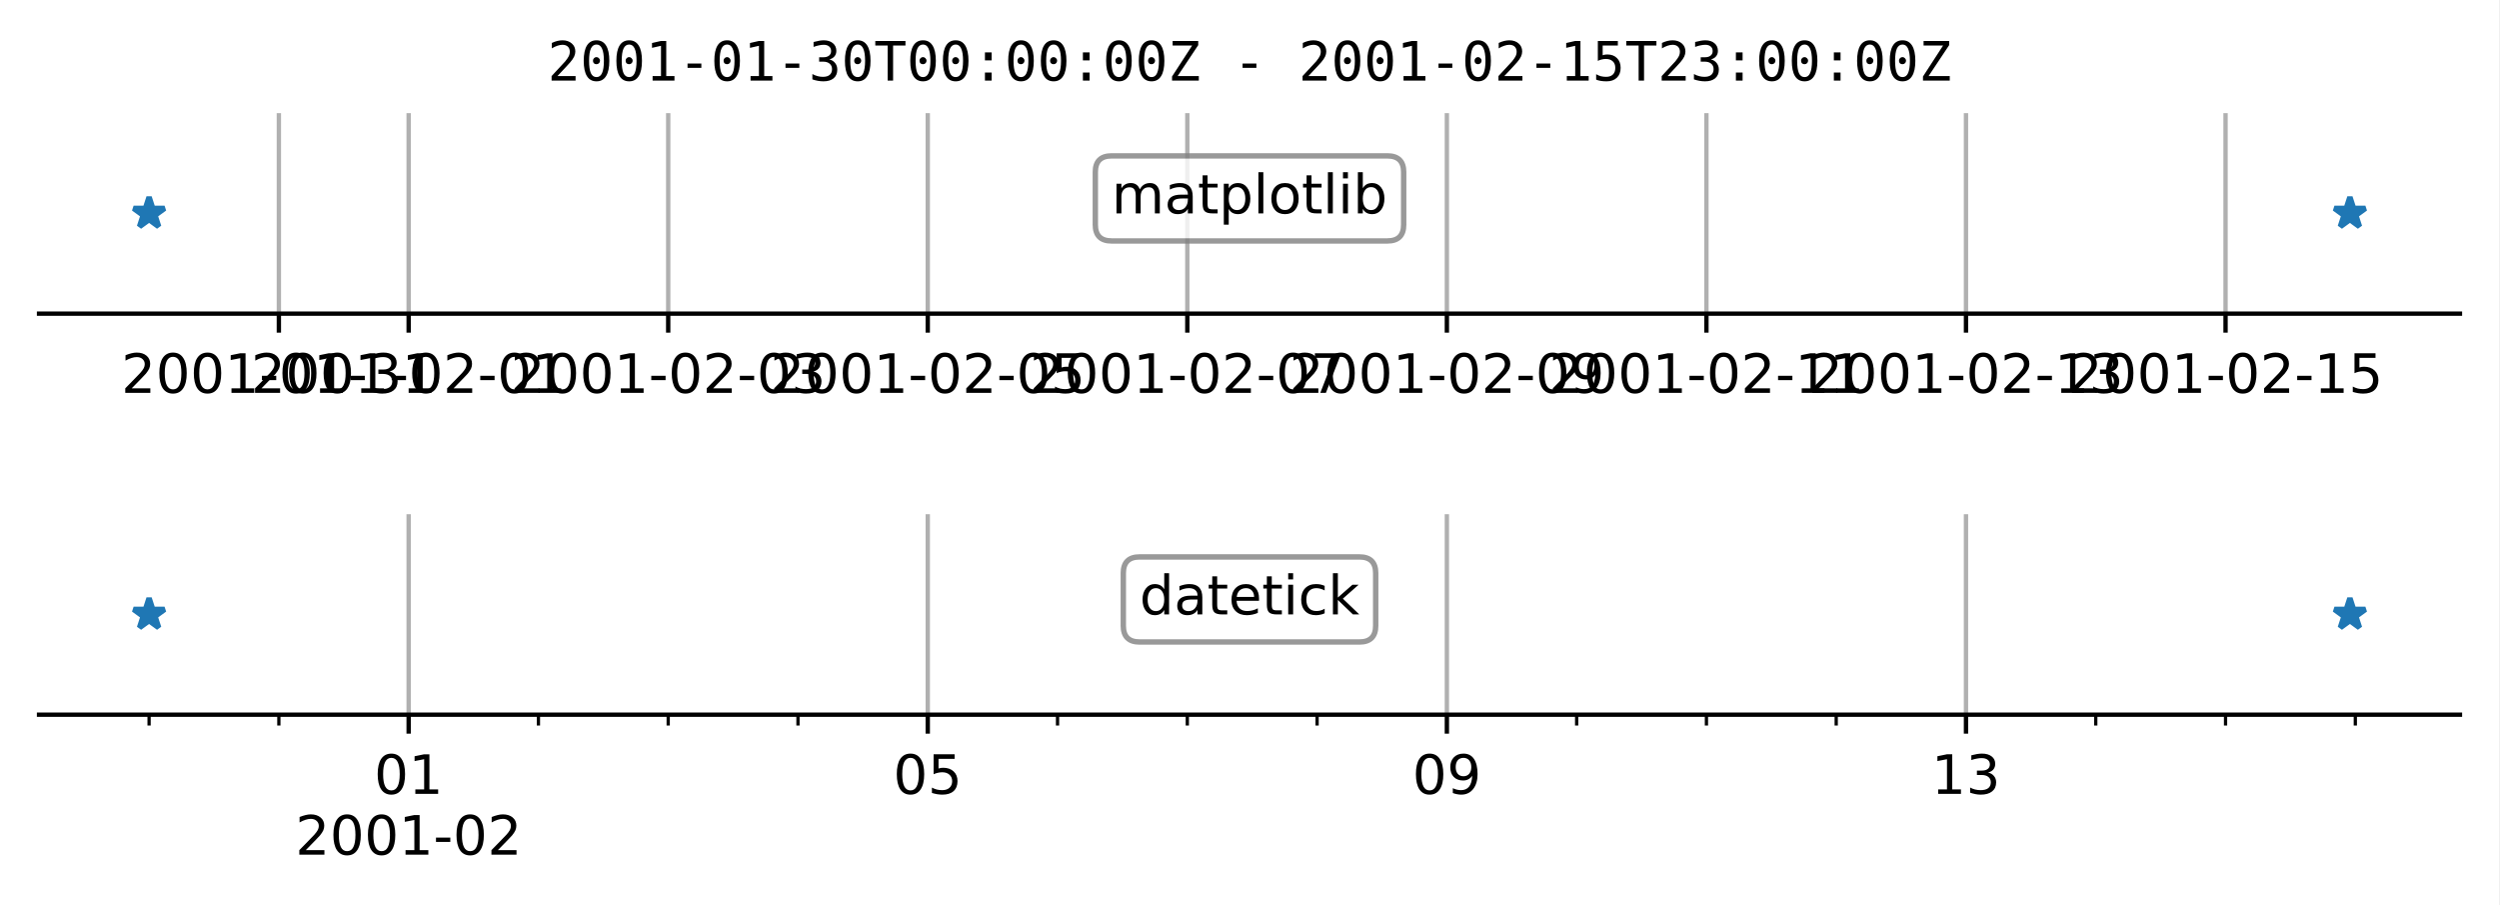
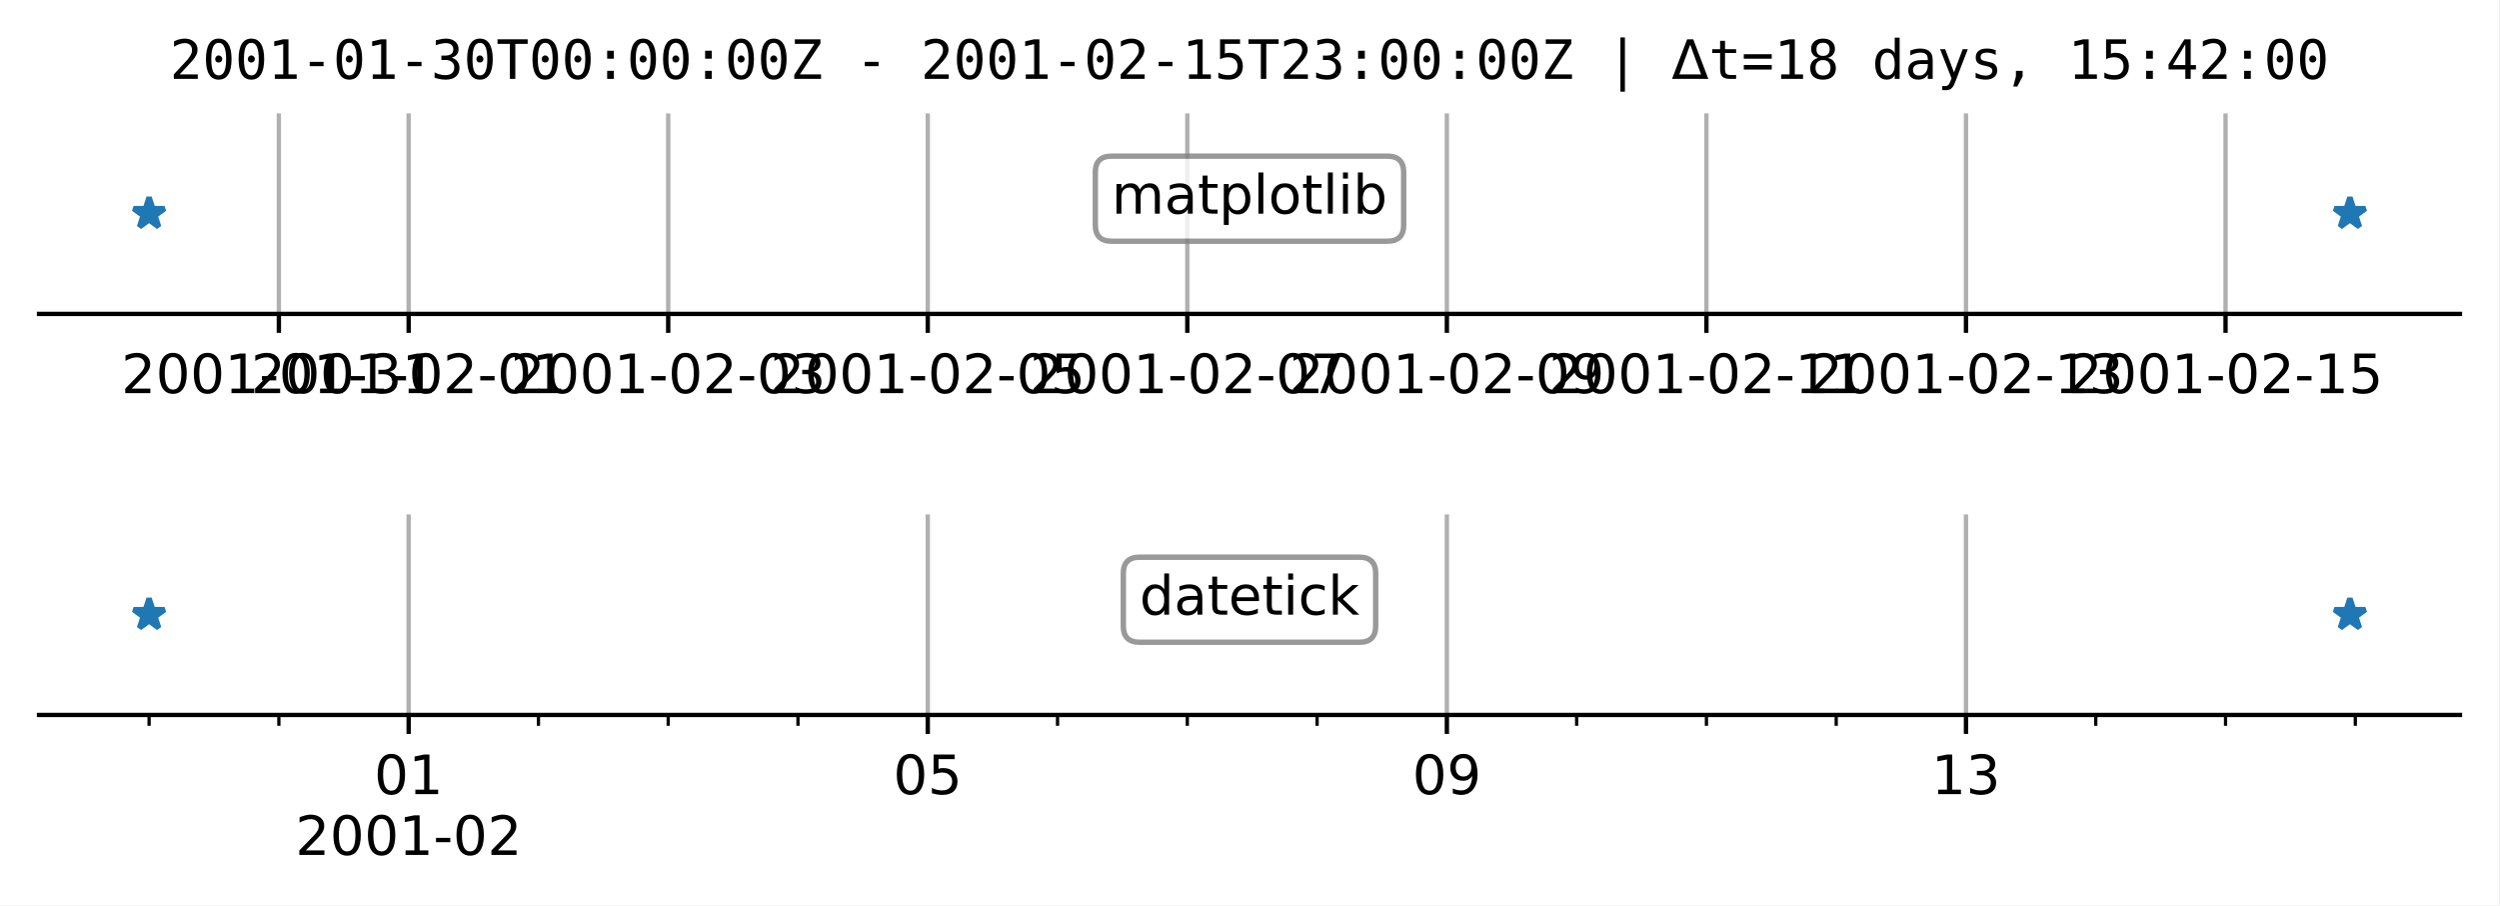
- <svg xmlns="http://www.w3.org/2000/svg" xmlns:xlink="http://www.w3.org/1999/xlink" width="460.8pt" height="166.808pt" viewBox="0 0 460.8 166.808" version="1.1">
+ <svg xmlns="http://www.w3.org/2000/svg" xmlns:xlink="http://www.w3.org/1999/xlink" width="460.8pt" height="166.856pt" viewBox="0 0 460.8 166.856" version="1.1">
  <defs>
    <style type="text/css">*{stroke-linejoin: round; stroke-linecap: butt}</style>
  </defs>
  <g id="figure_1">
    <g id="patch_1">
-       <path d="M 0 166.808  L 460.8 166.808  L 460.8 0  L 0 0  z " style="fill: #ffffff" />
+       <path d="M 0 166.856  L 460.8 166.856  L 460.8 0  L 0 0  z " style="fill: #ffffff" />
    </g>
    <g id="axes_1">
      <g id="patch_2">
-         <path d="M 7.2 57.812  L 453.6 57.812  L 453.6 20.852  L 7.2 20.852  z " style="fill: #ffffff" />
+         <path d="M 7.2 57.86  L 453.6 57.86  L 453.6 20.9  L 7.2 20.9  z " style="fill: #ffffff" />
      </g>
      <g id="matplotlib.axis_1">
        <g id="xtick_1">
          <g id="line2d_1">
-             <path d="M 51.421 57.812  L 51.421 20.852  " clip-path="url(#p3065503255)" style="fill: none; stroke: #b0b0b0; stroke-width: 0.8; stroke-linecap: square" />
+             <path d="M 51.421 57.86  L 51.421 20.9  " clip-path="url(#p421d3fc1c7)" style="fill: none; stroke: #b0b0b0; stroke-width: 0.8; stroke-linecap: square" />
          </g>
          <g id="line2d_2">
            <defs>
-               <path id="m67dd743b28" d="M 0 0  L 0 3.5  " style="stroke: #000000; stroke-width: 0.8" />
+               <path id="m016fdbcc04" d="M 0 0  L 0 3.5  " style="stroke: #000000; stroke-width: 0.8" />
            </defs>
            <g>
-               <use xlink:href="#m67dd743b28" x="51.421" y="57.812" style="stroke: #000000; stroke-width: 0.8" />
+               <use xlink:href="#m016fdbcc04" x="51.421" y="57.86" style="stroke: #000000; stroke-width: 0.8" />
            </g>
          </g>
          <g id="text_1">
-             <text style="font-size: 10px; font-family: 'DejaVu Sans', 'Bitstream Vera Sans', 'Computer Modern Sans Serif', 'Lucida Grande', 'Verdana', 'Geneva', 'Lucid', 'Arial', 'Helvetica', 'Avant Garde', sans-serif; text-anchor: middle" x="51.421" y="72.41" transform="rotate(-0 51.42122 72.41)">2001-01-31</text>
+             <text style="font-size: 10px; font-family: 'DejaVu Sans', 'Bitstream Vera Sans', 'Computer Modern Sans Serif', 'Lucida Grande', 'Verdana', 'Geneva', 'Lucid', 'Arial', 'Helvetica', 'Avant Garde', sans-serif; text-anchor: middle" x="51.421" y="72.458" transform="rotate(-0 51.42122 72.45844)">2001-01-31</text>
          </g>
        </g>
        <g id="xtick_2">
          <g id="line2d_3">
-             <path d="M 75.352 57.812  L 75.352 20.852  " clip-path="url(#p3065503255)" style="fill: none; stroke: #b0b0b0; stroke-width: 0.8; stroke-linecap: square" />
+             <path d="M 75.352 57.86  L 75.352 20.9  " clip-path="url(#p421d3fc1c7)" style="fill: none; stroke: #b0b0b0; stroke-width: 0.8; stroke-linecap: square" />
          </g>
          <g id="line2d_4">
            <g>
-               <use xlink:href="#m67dd743b28" x="75.352" y="57.812" style="stroke: #000000; stroke-width: 0.8" />
+               <use xlink:href="#m016fdbcc04" x="75.352" y="57.86" style="stroke: #000000; stroke-width: 0.8" />
            </g>
          </g>
          <g id="text_2">
-             <text style="font-size: 10px; font-family: 'DejaVu Sans', 'Bitstream Vera Sans', 'Computer Modern Sans Serif', 'Lucida Grande', 'Verdana', 'Geneva', 'Lucid', 'Arial', 'Helvetica', 'Avant Garde', sans-serif; text-anchor: middle" x="75.352" y="72.41" transform="rotate(-0 75.35153 72.41)">2001-02-01</text>
+             <text style="font-size: 10px; font-family: 'DejaVu Sans', 'Bitstream Vera Sans', 'Computer Modern Sans Serif', 'Lucida Grande', 'Verdana', 'Geneva', 'Lucid', 'Arial', 'Helvetica', 'Avant Garde', sans-serif; text-anchor: middle" x="75.352" y="72.458" transform="rotate(-0 75.35153 72.45844)">2001-02-01</text>
          </g>
        </g>
        <g id="xtick_3">
          <g id="line2d_5">
-             <path d="M 123.212 57.812  L 123.212 20.852  " clip-path="url(#p3065503255)" style="fill: none; stroke: #b0b0b0; stroke-width: 0.8; stroke-linecap: square" />
+             <path d="M 123.212 57.86  L 123.212 20.9  " clip-path="url(#p421d3fc1c7)" style="fill: none; stroke: #b0b0b0; stroke-width: 0.8; stroke-linecap: square" />
          </g>
          <g id="line2d_6">
            <g>
-               <use xlink:href="#m67dd743b28" x="123.212" y="57.812" style="stroke: #000000; stroke-width: 0.8" />
+               <use xlink:href="#m016fdbcc04" x="123.212" y="57.86" style="stroke: #000000; stroke-width: 0.8" />
            </g>
          </g>
          <g id="text_3">
-             <text style="font-size: 10px; font-family: 'DejaVu Sans', 'Bitstream Vera Sans', 'Computer Modern Sans Serif', 'Lucida Grande', 'Verdana', 'Geneva', 'Lucid', 'Arial', 'Helvetica', 'Avant Garde', sans-serif; text-anchor: middle" x="123.212" y="72.41" transform="rotate(-0 123.2122 72.41)">2001-02-03</text>
+             <text style="font-size: 10px; font-family: 'DejaVu Sans', 'Bitstream Vera Sans', 'Computer Modern Sans Serif', 'Lucida Grande', 'Verdana', 'Geneva', 'Lucid', 'Arial', 'Helvetica', 'Avant Garde', sans-serif; text-anchor: middle" x="123.212" y="72.458" transform="rotate(-0 123.2122 72.45844)">2001-02-03</text>
          </g>
        </g>
        <g id="xtick_4">
          <g id="line2d_7">
-             <path d="M 171.073 57.812  L 171.073 20.852  " clip-path="url(#p3065503255)" style="fill: none; stroke: #b0b0b0; stroke-width: 0.8; stroke-linecap: square" />
+             <path d="M 171.073 57.86  L 171.073 20.9  " clip-path="url(#p421d3fc1c7)" style="fill: none; stroke: #b0b0b0; stroke-width: 0.8; stroke-linecap: square" />
          </g>
          <g id="line2d_8">
            <g>
-               <use xlink:href="#m67dd743b28" x="171.073" y="57.812" style="stroke: #000000; stroke-width: 0.8" />
+               <use xlink:href="#m016fdbcc04" x="171.073" y="57.86" style="stroke: #000000; stroke-width: 0.8" />
            </g>
          </g>
          <g id="text_4">
-             <text style="font-size: 10px; font-family: 'DejaVu Sans', 'Bitstream Vera Sans', 'Computer Modern Sans Serif', 'Lucida Grande', 'Verdana', 'Geneva', 'Lucid', 'Arial', 'Helvetica', 'Avant Garde', sans-serif; text-anchor: middle" x="171.073" y="72.41" transform="rotate(-0 171.0728 72.41)">2001-02-05</text>
+             <text style="font-size: 10px; font-family: 'DejaVu Sans', 'Bitstream Vera Sans', 'Computer Modern Sans Serif', 'Lucida Grande', 'Verdana', 'Geneva', 'Lucid', 'Arial', 'Helvetica', 'Avant Garde', sans-serif; text-anchor: middle" x="171.073" y="72.458" transform="rotate(-0 171.0728 72.45844)">2001-02-05</text>
          </g>
        </g>
        <g id="xtick_5">
          <g id="line2d_9">
-             <path d="M 218.933 57.812  L 218.933 20.852  " clip-path="url(#p3065503255)" style="fill: none; stroke: #b0b0b0; stroke-width: 0.8; stroke-linecap: square" />
+             <path d="M 218.933 57.86  L 218.933 20.9  " clip-path="url(#p421d3fc1c7)" style="fill: none; stroke: #b0b0b0; stroke-width: 0.8; stroke-linecap: square" />
          </g>
          <g id="line2d_10">
            <g>
-               <use xlink:href="#m67dd743b28" x="218.933" y="57.812" style="stroke: #000000; stroke-width: 0.8" />
+               <use xlink:href="#m016fdbcc04" x="218.933" y="57.86" style="stroke: #000000; stroke-width: 0.8" />
            </g>
          </g>
          <g id="text_5">
-             <text style="font-size: 10px; font-family: 'DejaVu Sans', 'Bitstream Vera Sans', 'Computer Modern Sans Serif', 'Lucida Grande', 'Verdana', 'Geneva', 'Lucid', 'Arial', 'Helvetica', 'Avant Garde', sans-serif; text-anchor: middle" x="218.933" y="72.41" transform="rotate(-0 218.9334 72.41)">2001-02-07</text>
+             <text style="font-size: 10px; font-family: 'DejaVu Sans', 'Bitstream Vera Sans', 'Computer Modern Sans Serif', 'Lucida Grande', 'Verdana', 'Geneva', 'Lucid', 'Arial', 'Helvetica', 'Avant Garde', sans-serif; text-anchor: middle" x="218.933" y="72.458" transform="rotate(-0 218.9334 72.45844)">2001-02-07</text>
          </g>
        </g>
        <g id="xtick_6">
          <g id="line2d_11">
-             <path d="M 266.794 57.812  L 266.794 20.852  " clip-path="url(#p3065503255)" style="fill: none; stroke: #b0b0b0; stroke-width: 0.8; stroke-linecap: square" />
+             <path d="M 266.794 57.86  L 266.794 20.9  " clip-path="url(#p421d3fc1c7)" style="fill: none; stroke: #b0b0b0; stroke-width: 0.8; stroke-linecap: square" />
          </g>
          <g id="line2d_12">
            <g>
-               <use xlink:href="#m67dd743b28" x="266.794" y="57.812" style="stroke: #000000; stroke-width: 0.8" />
+               <use xlink:href="#m016fdbcc04" x="266.794" y="57.86" style="stroke: #000000; stroke-width: 0.8" />
            </g>
          </g>
          <g id="text_6">
-             <text style="font-size: 10px; font-family: 'DejaVu Sans', 'Bitstream Vera Sans', 'Computer Modern Sans Serif', 'Lucida Grande', 'Verdana', 'Geneva', 'Lucid', 'Arial', 'Helvetica', 'Avant Garde', sans-serif; text-anchor: middle" x="266.794" y="72.41" transform="rotate(-0 266.794 72.41)">2001-02-09</text>
+             <text style="font-size: 10px; font-family: 'DejaVu Sans', 'Bitstream Vera Sans', 'Computer Modern Sans Serif', 'Lucida Grande', 'Verdana', 'Geneva', 'Lucid', 'Arial', 'Helvetica', 'Avant Garde', sans-serif; text-anchor: middle" x="266.794" y="72.458" transform="rotate(-0 266.794 72.45844)">2001-02-09</text>
          </g>
        </g>
        <g id="xtick_7">
          <g id="line2d_13">
-             <path d="M 314.655 57.812  L 314.655 20.852  " clip-path="url(#p3065503255)" style="fill: none; stroke: #b0b0b0; stroke-width: 0.8; stroke-linecap: square" />
+             <path d="M 314.655 57.86  L 314.655 20.9  " clip-path="url(#p421d3fc1c7)" style="fill: none; stroke: #b0b0b0; stroke-width: 0.8; stroke-linecap: square" />
          </g>
          <g id="line2d_14">
            <g>
-               <use xlink:href="#m67dd743b28" x="314.655" y="57.812" style="stroke: #000000; stroke-width: 0.8" />
+               <use xlink:href="#m016fdbcc04" x="314.655" y="57.86" style="stroke: #000000; stroke-width: 0.8" />
            </g>
          </g>
          <g id="text_7">
-             <text style="font-size: 10px; font-family: 'DejaVu Sans', 'Bitstream Vera Sans', 'Computer Modern Sans Serif', 'Lucida Grande', 'Verdana', 'Geneva', 'Lucid', 'Arial', 'Helvetica', 'Avant Garde', sans-serif; text-anchor: middle" x="314.655" y="72.41" transform="rotate(-0 314.6546 72.41)">2001-02-11</text>
+             <text style="font-size: 10px; font-family: 'DejaVu Sans', 'Bitstream Vera Sans', 'Computer Modern Sans Serif', 'Lucida Grande', 'Verdana', 'Geneva', 'Lucid', 'Arial', 'Helvetica', 'Avant Garde', sans-serif; text-anchor: middle" x="314.655" y="72.458" transform="rotate(-0 314.6546 72.45844)">2001-02-11</text>
          </g>
        </g>
        <g id="xtick_8">
          <g id="line2d_15">
-             <path d="M 362.515 57.812  L 362.515 20.852  " clip-path="url(#p3065503255)" style="fill: none; stroke: #b0b0b0; stroke-width: 0.8; stroke-linecap: square" />
+             <path d="M 362.515 57.86  L 362.515 20.9  " clip-path="url(#p421d3fc1c7)" style="fill: none; stroke: #b0b0b0; stroke-width: 0.8; stroke-linecap: square" />
          </g>
          <g id="line2d_16">
            <g>
-               <use xlink:href="#m67dd743b28" x="362.515" y="57.812" style="stroke: #000000; stroke-width: 0.8" />
+               <use xlink:href="#m016fdbcc04" x="362.515" y="57.86" style="stroke: #000000; stroke-width: 0.8" />
            </g>
          </g>
          <g id="text_8">
-             <text style="font-size: 10px; font-family: 'DejaVu Sans', 'Bitstream Vera Sans', 'Computer Modern Sans Serif', 'Lucida Grande', 'Verdana', 'Geneva', 'Lucid', 'Arial', 'Helvetica', 'Avant Garde', sans-serif; text-anchor: middle" x="362.515" y="72.41" transform="rotate(-0 362.5153 72.41)">2001-02-13</text>
+             <text style="font-size: 10px; font-family: 'DejaVu Sans', 'Bitstream Vera Sans', 'Computer Modern Sans Serif', 'Lucida Grande', 'Verdana', 'Geneva', 'Lucid', 'Arial', 'Helvetica', 'Avant Garde', sans-serif; text-anchor: middle" x="362.515" y="72.458" transform="rotate(-0 362.5153 72.45844)">2001-02-13</text>
          </g>
        </g>
        <g id="xtick_9">
          <g id="line2d_17">
-             <path d="M 410.376 57.812  L 410.376 20.852  " clip-path="url(#p3065503255)" style="fill: none; stroke: #b0b0b0; stroke-width: 0.8; stroke-linecap: square" />
+             <path d="M 410.376 57.86  L 410.376 20.9  " clip-path="url(#p421d3fc1c7)" style="fill: none; stroke: #b0b0b0; stroke-width: 0.8; stroke-linecap: square" />
          </g>
          <g id="line2d_18">
            <g>
-               <use xlink:href="#m67dd743b28" x="410.376" y="57.812" style="stroke: #000000; stroke-width: 0.8" />
+               <use xlink:href="#m016fdbcc04" x="410.376" y="57.86" style="stroke: #000000; stroke-width: 0.8" />
            </g>
          </g>
          <g id="text_9">
-             <text style="font-size: 10px; font-family: 'DejaVu Sans', 'Bitstream Vera Sans', 'Computer Modern Sans Serif', 'Lucida Grande', 'Verdana', 'Geneva', 'Lucid', 'Arial', 'Helvetica', 'Avant Garde', sans-serif; text-anchor: middle" x="410.376" y="72.41" transform="rotate(-0 410.3759 72.41)">2001-02-15</text>
+             <text style="font-size: 10px; font-family: 'DejaVu Sans', 'Bitstream Vera Sans', 'Computer Modern Sans Serif', 'Lucida Grande', 'Verdana', 'Geneva', 'Lucid', 'Arial', 'Helvetica', 'Avant Garde', sans-serif; text-anchor: middle" x="410.376" y="72.458" transform="rotate(-0 410.3759 72.45844)">2001-02-15</text>
          </g>
        </g>
      </g>
      <g id="line2d_19">
        <defs>
-           <path id="mbdfa71f24e" d="M 0 -3  L -0.674 -0.927  L -2.853 -0.927  L -1.09 0.354  L -1.763 2.427  L -0 1.146  L 1.763 2.427  L 1.09 0.354  L 2.853 -0.927  L 0.674 -0.927  z " style="stroke: #1f77b4; stroke-linejoin: bevel" />
+           <path id="m3210e95e18" d="M 0 -3  L -0.674 -0.927  L -2.853 -0.927  L -1.09 0.354  L -1.763 2.427  L -0 1.146  L 1.763 2.427  L 1.09 0.354  L 2.853 -0.927  L 0.674 -0.927  z " style="stroke: #1f77b4; stroke-linejoin: bevel" />
        </defs>
-         <g clip-path="url(#p3065503255)">
-           <use xlink:href="#mbdfa71f24e" x="27.491" y="39.332" style="fill: #1f77b4; stroke: #1f77b4; stroke-linejoin: bevel" />
-           <use xlink:href="#mbdfa71f24e" x="433.309" y="39.332" style="fill: #1f77b4; stroke: #1f77b4; stroke-linejoin: bevel" />
+         <g clip-path="url(#p421d3fc1c7)">
+           <use xlink:href="#m3210e95e18" x="27.491" y="39.38" style="fill: #1f77b4; stroke: #1f77b4; stroke-linejoin: bevel" />
+           <use xlink:href="#m3210e95e18" x="433.309" y="39.38" style="fill: #1f77b4; stroke: #1f77b4; stroke-linejoin: bevel" />
        </g>
      </g>
      <g id="patch_3">
-         <path d="M 7.2 57.812  L 453.6 57.812  " style="fill: none; stroke: #000000; stroke-width: 0.8; stroke-linejoin: miter; stroke-linecap: square" />
+         <path d="M 7.2 57.86  L 453.6 57.86  " style="fill: none; stroke: #000000; stroke-width: 0.8; stroke-linejoin: miter; stroke-linecap: square" />
      </g>
      <g id="text_10">
        <g id="patch_4">
-           <path d="M 204.97 44.411  L 255.83 44.411  Q 258.83 44.411 258.83 41.411  L 258.83 31.733  Q 258.83 28.733 255.83 28.733  L 204.97 28.733  Q 201.97 28.733 201.97 31.733  L 201.97 41.411  Q 201.97 44.411 204.97 44.411  z " style="fill: #ffffff; opacity: 0.8; stroke: #808080; stroke-linejoin: miter" />
-         </g>
-         <text style="font-size: 10px; font-family: 'DejaVu Sans', 'Bitstream Vera Sans', 'Computer Modern Sans Serif', 'Lucida Grande', 'Verdana', 'Geneva', 'Lucid', 'Arial', 'Helvetica', 'Avant Garde', sans-serif; text-anchor: middle" x="230.4" y="39.332" transform="rotate(-0 230.4 39.33156)">matplotlib</text>
+           <path d="M 204.97 44.46  L 255.83 44.46  Q 258.83 44.46 258.83 41.46  L 258.83 31.782  Q 258.83 28.782 255.83 28.782  L 204.97 28.782  Q 201.97 28.782 201.97 31.782  L 201.97 41.46  Q 201.97 44.46 204.97 44.46  z " style="fill: #ffffff; opacity: 0.8; stroke: #808080; stroke-linejoin: miter" />
+         </g>
+         <text style="font-size: 10px; font-family: 'DejaVu Sans', 'Bitstream Vera Sans', 'Computer Modern Sans Serif', 'Lucida Grande', 'Verdana', 'Geneva', 'Lucid', 'Arial', 'Helvetica', 'Avant Garde', sans-serif; text-anchor: middle" x="230.4" y="39.38" transform="rotate(-0 230.4 39.38)">matplotlib</text>
      </g>
      <g id="text_11">
-         <text style="font-size: 10px; font-family: 'DejaVu Sans Mono', 'Bitstream Vera Sans Mono', 'Computer Modern Typewriter', 'Andale Mono', 'Nimbus Mono L', 'Courier New', 'Courier', 'Fixed', 'Terminal', monospace; text-anchor: middle" x="230.4" y="14.852" transform="rotate(-0 230.4 14.85156)">2001-01-30T00:00:00Z - 2001-02-15T23:00:00Z</text>
+         <g transform="translate(31.3 14.9)">
+           <text>
+             <tspan x="0" y="-0.359" style="font-size: 10px; font-family: 'DejaVu Sans Mono'">2</tspan>
+             <tspan x="6.021" y="-0.359" style="font-size: 10px; font-family: 'DejaVu Sans Mono'">0</tspan>
+             <tspan x="12.041" y="-0.359" style="font-size: 10px; font-family: 'DejaVu Sans Mono'">0</tspan>
+             <tspan x="18.062" y="-0.359" style="font-size: 10px; font-family: 'DejaVu Sans Mono'">1</tspan>
+             <tspan x="24.082" y="-0.359" style="font-size: 10px; font-family: 'DejaVu Sans Mono'">-</tspan>
+             <tspan x="30.103" y="-0.359" style="font-size: 10px; font-family: 'DejaVu Sans Mono'">0</tspan>
+             <tspan x="36.123" y="-0.359" style="font-size: 10px; font-family: 'DejaVu Sans Mono'">1</tspan>
+             <tspan x="42.144" y="-0.359" style="font-size: 10px; font-family: 'DejaVu Sans Mono'">-</tspan>
+             <tspan x="48.164" y="-0.359" style="font-size: 10px; font-family: 'DejaVu Sans Mono'">3</tspan>
+             <tspan x="54.185" y="-0.359" style="font-size: 10px; font-family: 'DejaVu Sans Mono'">0</tspan>
+             <tspan x="60.205" y="-0.359" style="font-size: 10px; font-family: 'DejaVu Sans Mono'">T</tspan>
+             <tspan x="66.226" y="-0.359" style="font-size: 10px; font-family: 'DejaVu Sans Mono'">0</tspan>
+             <tspan x="72.246" y="-0.359" style="font-size: 10px; font-family: 'DejaVu Sans Mono'">0</tspan>
+             <tspan x="78.267" y="-0.359" style="font-size: 10px; font-family: 'DejaVu Sans Mono'">:</tspan>
+             <tspan x="84.287" y="-0.359" style="font-size: 10px; font-family: 'DejaVu Sans Mono'">0</tspan>
+             <tspan x="90.308" y="-0.359" style="font-size: 10px; font-family: 'DejaVu Sans Mono'">0</tspan>
+             <tspan x="96.328" y="-0.359" style="font-size: 10px; font-family: 'DejaVu Sans Mono'">:</tspan>
+             <tspan x="102.349" y="-0.359" style="font-size: 10px; font-family: 'DejaVu Sans Mono'">0</tspan>
+             <tspan x="108.369" y="-0.359" style="font-size: 10px; font-family: 'DejaVu Sans Mono'">0</tspan>
+             <tspan x="114.39" y="-0.359" style="font-size: 10px; font-family: 'DejaVu Sans Mono'">Z</tspan>
+             <tspan x="120.41" y="-0.359" style="font-size: 10px; font-family: 'DejaVu Sans Mono'"> </tspan>
+             <tspan x="126.431" y="-0.359" style="font-size: 10px; font-family: 'DejaVu Sans Mono'">-</tspan>
+             <tspan x="132.451" y="-0.359" style="font-size: 10px; font-family: 'DejaVu Sans Mono'"> </tspan>
+             <tspan x="138.472" y="-0.359" style="font-size: 10px; font-family: 'DejaVu Sans Mono'">2</tspan>
+             <tspan x="144.492" y="-0.359" style="font-size: 10px; font-family: 'DejaVu Sans Mono'">0</tspan>
+             <tspan x="150.513" y="-0.359" style="font-size: 10px; font-family: 'DejaVu Sans Mono'">0</tspan>
+             <tspan x="156.533" y="-0.359" style="font-size: 10px; font-family: 'DejaVu Sans Mono'">1</tspan>
+             <tspan x="162.554" y="-0.359" style="font-size: 10px; font-family: 'DejaVu Sans Mono'">-</tspan>
+             <tspan x="168.574" y="-0.359" style="font-size: 10px; font-family: 'DejaVu Sans Mono'">0</tspan>
+             <tspan x="174.595" y="-0.359" style="font-size: 10px; font-family: 'DejaVu Sans Mono'">2</tspan>
+             <tspan x="180.615" y="-0.359" style="font-size: 10px; font-family: 'DejaVu Sans Mono'">-</tspan>
+             <tspan x="186.636" y="-0.359" style="font-size: 10px; font-family: 'DejaVu Sans Mono'">1</tspan>
+             <tspan x="192.656" y="-0.359" style="font-size: 10px; font-family: 'DejaVu Sans Mono'">5</tspan>
+             <tspan x="198.677" y="-0.359" style="font-size: 10px; font-family: 'DejaVu Sans Mono'">T</tspan>
+             <tspan x="204.697" y="-0.359" style="font-size: 10px; font-family: 'DejaVu Sans Mono'">2</tspan>
+             <tspan x="210.718" y="-0.359" style="font-size: 10px; font-family: 'DejaVu Sans Mono'">3</tspan>
+             <tspan x="216.738" y="-0.359" style="font-size: 10px; font-family: 'DejaVu Sans Mono'">:</tspan>
+             <tspan x="222.759" y="-0.359" style="font-size: 10px; font-family: 'DejaVu Sans Mono'">0</tspan>
+             <tspan x="228.779" y="-0.359" style="font-size: 10px; font-family: 'DejaVu Sans Mono'">0</tspan>
+             <tspan x="234.8" y="-0.359" style="font-size: 10px; font-family: 'DejaVu Sans Mono'">:</tspan>
+             <tspan x="240.82" y="-0.359" style="font-size: 10px; font-family: 'DejaVu Sans Mono'">0</tspan>
+             <tspan x="246.841" y="-0.359" style="font-size: 10px; font-family: 'DejaVu Sans Mono'">0</tspan>
+             <tspan x="252.861" y="-0.359" style="font-size: 10px; font-family: 'DejaVu Sans Mono'">Z</tspan>
+             <tspan x="258.882" y="-0.359" style="font-size: 10px; font-family: 'DejaVu Sans Mono'"> </tspan>
+             <tspan x="264.902" y="-0.359" style="font-size: 10px; font-family: 'DejaVu Sans Mono'">|</tspan>
+             <tspan x="270.923" y="-0.359" style="font-size: 10px; font-family: 'DejaVu Sans Mono'"> </tspan>
+             <tspan x="283.784" y="-0.359" style="font-size: 10px; font-family: 'DejaVu Sans Mono'">t</tspan>
+             <tspan x="289.805" y="-0.359" style="font-size: 10px; font-family: 'DejaVu Sans Mono'">=</tspan>
+             <tspan x="295.825" y="-0.359" style="font-size: 10px; font-family: 'DejaVu Sans Mono'">1</tspan>
+             <tspan x="301.846" y="-0.359" style="font-size: 10px; font-family: 'DejaVu Sans Mono'">8</tspan>
+             <tspan x="307.866" y="-0.359" style="font-size: 10px; font-family: 'DejaVu Sans Mono'"> </tspan>
+             <tspan x="313.887" y="-0.359" style="font-size: 10px; font-family: 'DejaVu Sans Mono'">d</tspan>
+             <tspan x="319.907" y="-0.359" style="font-size: 10px; font-family: 'DejaVu Sans Mono'">a</tspan>
+             <tspan x="325.928" y="-0.359" style="font-size: 10px; font-family: 'DejaVu Sans Mono'">y</tspan>
+             <tspan x="331.948" y="-0.359" style="font-size: 10px; font-family: 'DejaVu Sans Mono'">s</tspan>
+             <tspan x="337.969" y="-0.359" style="font-size: 10px; font-family: 'DejaVu Sans Mono'">,</tspan>
+             <tspan x="343.989" y="-0.359" style="font-size: 10px; font-family: 'DejaVu Sans Mono'"> </tspan>
+             <tspan x="350.01" y="-0.359" style="font-size: 10px; font-family: 'DejaVu Sans Mono'">1</tspan>
+             <tspan x="356.03" y="-0.359" style="font-size: 10px; font-family: 'DejaVu Sans Mono'">5</tspan>
+             <tspan x="362.051" y="-0.359" style="font-size: 10px; font-family: 'DejaVu Sans Mono'">:</tspan>
+             <tspan x="368.071" y="-0.359" style="font-size: 10px; font-family: 'DejaVu Sans Mono'">4</tspan>
+             <tspan x="374.092" y="-0.359" style="font-size: 10px; font-family: 'DejaVu Sans Mono'">2</tspan>
+             <tspan x="380.112" y="-0.359" style="font-size: 10px; font-family: 'DejaVu Sans Mono'">:</tspan>
+             <tspan x="386.133" y="-0.359" style="font-size: 10px; font-family: 'DejaVu Sans Mono'">0</tspan>
+             <tspan x="392.153" y="-0.359" style="font-size: 10px; font-family: 'DejaVu Sans Mono'">0</tspan>
+             <tspan x="276.943" y="-0.359" style="font-size: 10px; font-family: 'DejaVu Sans'">Δ</tspan>
+           </text>
+         </g>
      </g>
    </g>
    <g id="axes_2">
      <g id="patch_5">
-         <path d="M 7.2 131.732  L 453.6 131.732  L 453.6 94.772  L 7.2 94.772  z " style="fill: #ffffff" />
+         <path d="M 7.2 131.78  L 453.6 131.78  L 453.6 94.82  L 7.2 94.82  z " style="fill: #ffffff" />
      </g>
      <g id="matplotlib.axis_2">
        <g id="xtick_10">
          <g id="line2d_20">
-             <path d="M 75.352 131.732  L 75.352 94.772  " clip-path="url(#p5f7839b306)" style="fill: none; stroke: #b0b0b0; stroke-width: 0.8; stroke-linecap: square" />
+             <path d="M 75.352 131.78  L 75.352 94.82  " clip-path="url(#p2a8903e8d0)" style="fill: none; stroke: #b0b0b0; stroke-width: 0.8; stroke-linecap: square" />
          </g>
          <g id="line2d_21">
            <g>
-               <use xlink:href="#m67dd743b28" x="75.352" y="131.732" style="stroke: #000000; stroke-width: 0.8" />
+               <use xlink:href="#m016fdbcc04" x="75.352" y="131.78" style="stroke: #000000; stroke-width: 0.8" />
            </g>
          </g>
          <g id="text_12">
-             <text style="font-size: 10px; font-family: 'DejaVu Sans', 'Bitstream Vera Sans', 'Computer Modern Sans Serif', 'Lucida Grande', 'Verdana', 'Geneva', 'Lucid', 'Arial', 'Helvetica', 'Avant Garde', sans-serif" transform="translate(68.98903 146.33)">01</text>
-             <text style="font-size: 10px; font-family: 'DejaVu Sans', 'Bitstream Vera Sans', 'Computer Modern Sans Serif', 'Lucida Grande', 'Verdana', 'Geneva', 'Lucid', 'Arial', 'Helvetica', 'Avant Garde', sans-serif" transform="translate(54.46012 157.5278)">2001-02</text>
+             <text style="font-size: 10px; font-family: 'DejaVu Sans', 'Bitstream Vera Sans', 'Computer Modern Sans Serif', 'Lucida Grande', 'Verdana', 'Geneva', 'Lucid', 'Arial', 'Helvetica', 'Avant Garde', sans-serif" transform="translate(68.98903 146.3784)">01</text>
+             <text style="font-size: 10px; font-family: 'DejaVu Sans', 'Bitstream Vera Sans', 'Computer Modern Sans Serif', 'Lucida Grande', 'Verdana', 'Geneva', 'Lucid', 'Arial', 'Helvetica', 'Avant Garde', sans-serif" transform="translate(54.46012 157.5762)">2001-02</text>
          </g>
        </g>
        <g id="xtick_11">
          <g id="line2d_22">
-             <path d="M 171.073 131.732  L 171.073 94.772  " clip-path="url(#p5f7839b306)" style="fill: none; stroke: #b0b0b0; stroke-width: 0.8; stroke-linecap: square" />
+             <path d="M 171.073 131.78  L 171.073 94.82  " clip-path="url(#p2a8903e8d0)" style="fill: none; stroke: #b0b0b0; stroke-width: 0.8; stroke-linecap: square" />
          </g>
          <g id="line2d_23">
            <g>
-               <use xlink:href="#m67dd743b28" x="171.073" y="131.732" style="stroke: #000000; stroke-width: 0.8" />
+               <use xlink:href="#m016fdbcc04" x="171.073" y="131.78" style="stroke: #000000; stroke-width: 0.8" />
            </g>
          </g>
          <g id="text_13">
-             <text style="font-size: 10px; font-family: 'DejaVu Sans', 'Bitstream Vera Sans', 'Computer Modern Sans Serif', 'Lucida Grande', 'Verdana', 'Geneva', 'Lucid', 'Arial', 'Helvetica', 'Avant Garde', sans-serif; text-anchor: middle" x="171.073" y="146.33" transform="rotate(-0 171.0728 146.33)">05</text>
+             <text style="font-size: 10px; font-family: 'DejaVu Sans', 'Bitstream Vera Sans', 'Computer Modern Sans Serif', 'Lucida Grande', 'Verdana', 'Geneva', 'Lucid', 'Arial', 'Helvetica', 'Avant Garde', sans-serif; text-anchor: middle" x="171.073" y="146.378" transform="rotate(-0 171.0728 146.3784)">05</text>
          </g>
        </g>
        <g id="xtick_12">
          <g id="line2d_24">
-             <path d="M 266.794 131.732  L 266.794 94.772  " clip-path="url(#p5f7839b306)" style="fill: none; stroke: #b0b0b0; stroke-width: 0.8; stroke-linecap: square" />
+             <path d="M 266.794 131.78  L 266.794 94.82  " clip-path="url(#p2a8903e8d0)" style="fill: none; stroke: #b0b0b0; stroke-width: 0.8; stroke-linecap: square" />
          </g>
          <g id="line2d_25">
            <g>
-               <use xlink:href="#m67dd743b28" x="266.794" y="131.732" style="stroke: #000000; stroke-width: 0.8" />
+               <use xlink:href="#m016fdbcc04" x="266.794" y="131.78" style="stroke: #000000; stroke-width: 0.8" />
            </g>
          </g>
          <g id="text_14">
-             <text style="font-size: 10px; font-family: 'DejaVu Sans', 'Bitstream Vera Sans', 'Computer Modern Sans Serif', 'Lucida Grande', 'Verdana', 'Geneva', 'Lucid', 'Arial', 'Helvetica', 'Avant Garde', sans-serif; text-anchor: middle" x="266.794" y="146.33" transform="rotate(-0 266.794 146.33)">09</text>
+             <text style="font-size: 10px; font-family: 'DejaVu Sans', 'Bitstream Vera Sans', 'Computer Modern Sans Serif', 'Lucida Grande', 'Verdana', 'Geneva', 'Lucid', 'Arial', 'Helvetica', 'Avant Garde', sans-serif; text-anchor: middle" x="266.794" y="146.378" transform="rotate(-0 266.794 146.3784)">09</text>
          </g>
        </g>
        <g id="xtick_13">
          <g id="line2d_26">
-             <path d="M 362.515 131.732  L 362.515 94.772  " clip-path="url(#p5f7839b306)" style="fill: none; stroke: #b0b0b0; stroke-width: 0.8; stroke-linecap: square" />
+             <path d="M 362.515 131.78  L 362.515 94.82  " clip-path="url(#p2a8903e8d0)" style="fill: none; stroke: #b0b0b0; stroke-width: 0.8; stroke-linecap: square" />
          </g>
          <g id="line2d_27">
            <g>
-               <use xlink:href="#m67dd743b28" x="362.515" y="131.732" style="stroke: #000000; stroke-width: 0.8" />
+               <use xlink:href="#m016fdbcc04" x="362.515" y="131.78" style="stroke: #000000; stroke-width: 0.8" />
            </g>
          </g>
          <g id="text_15">
-             <text style="font-size: 10px; font-family: 'DejaVu Sans', 'Bitstream Vera Sans', 'Computer Modern Sans Serif', 'Lucida Grande', 'Verdana', 'Geneva', 'Lucid', 'Arial', 'Helvetica', 'Avant Garde', sans-serif; text-anchor: middle" x="362.515" y="146.33" transform="rotate(-0 362.5153 146.33)">13</text>
+             <text style="font-size: 10px; font-family: 'DejaVu Sans', 'Bitstream Vera Sans', 'Computer Modern Sans Serif', 'Lucida Grande', 'Verdana', 'Geneva', 'Lucid', 'Arial', 'Helvetica', 'Avant Garde', sans-serif; text-anchor: middle" x="362.515" y="146.378" transform="rotate(-0 362.5153 146.3784)">13</text>
          </g>
        </g>
        <g id="xtick_14">
          <g id="line2d_28">
            <defs>
-               <path id="m3450152187" d="M 0 0  L 0 2  " style="stroke: #000000; stroke-width: 0.6" />
+               <path id="m7ed3581f84" d="M 0 0  L 0 2  " style="stroke: #000000; stroke-width: 0.6" />
            </defs>
            <g>
-               <use xlink:href="#m3450152187" x="27.491" y="131.732" style="stroke: #000000; stroke-width: 0.6" />
+               <use xlink:href="#m7ed3581f84" x="27.491" y="131.78" style="stroke: #000000; stroke-width: 0.6" />
            </g>
          </g>
        </g>
        <g id="xtick_15">
          <g id="line2d_29">
            <g>
-               <use xlink:href="#m3450152187" x="51.421" y="131.732" style="stroke: #000000; stroke-width: 0.6" />
+               <use xlink:href="#m7ed3581f84" x="51.421" y="131.78" style="stroke: #000000; stroke-width: 0.6" />
            </g>
          </g>
        </g>
        <g id="xtick_16">
          <g id="line2d_30">
            <g>
-               <use xlink:href="#m3450152187" x="99.282" y="131.732" style="stroke: #000000; stroke-width: 0.6" />
+               <use xlink:href="#m7ed3581f84" x="99.282" y="131.78" style="stroke: #000000; stroke-width: 0.6" />
            </g>
          </g>
        </g>
        <g id="xtick_17">
          <g id="line2d_31">
            <g>
-               <use xlink:href="#m3450152187" x="123.212" y="131.732" style="stroke: #000000; stroke-width: 0.6" />
+               <use xlink:href="#m7ed3581f84" x="123.212" y="131.78" style="stroke: #000000; stroke-width: 0.6" />
            </g>
          </g>
        </g>
        <g id="xtick_18">
          <g id="line2d_32">
            <g>
-               <use xlink:href="#m3450152187" x="147.142" y="131.732" style="stroke: #000000; stroke-width: 0.6" />
+               <use xlink:href="#m7ed3581f84" x="147.142" y="131.78" style="stroke: #000000; stroke-width: 0.6" />
            </g>
          </g>
        </g>
        <g id="xtick_19">
          <g id="line2d_33">
            <g>
-               <use xlink:href="#m3450152187" x="195.003" y="131.732" style="stroke: #000000; stroke-width: 0.6" />
+               <use xlink:href="#m7ed3581f84" x="195.003" y="131.78" style="stroke: #000000; stroke-width: 0.6" />
            </g>
          </g>
        </g>
        <g id="xtick_20">
          <g id="line2d_34">
            <g>
-               <use xlink:href="#m3450152187" x="218.933" y="131.732" style="stroke: #000000; stroke-width: 0.6" />
+               <use xlink:href="#m7ed3581f84" x="218.933" y="131.78" style="stroke: #000000; stroke-width: 0.6" />
            </g>
          </g>
        </g>
        <g id="xtick_21">
          <g id="line2d_35">
            <g>
-               <use xlink:href="#m3450152187" x="242.864" y="131.732" style="stroke: #000000; stroke-width: 0.6" />
+               <use xlink:href="#m7ed3581f84" x="242.864" y="131.78" style="stroke: #000000; stroke-width: 0.6" />
            </g>
          </g>
        </g>
        <g id="xtick_22">
          <g id="line2d_36">
            <g>
-               <use xlink:href="#m3450152187" x="290.724" y="131.732" style="stroke: #000000; stroke-width: 0.6" />
+               <use xlink:href="#m7ed3581f84" x="290.724" y="131.78" style="stroke: #000000; stroke-width: 0.6" />
            </g>
          </g>
        </g>
        <g id="xtick_23">
          <g id="line2d_37">
            <g>
-               <use xlink:href="#m3450152187" x="314.655" y="131.732" style="stroke: #000000; stroke-width: 0.6" />
+               <use xlink:href="#m7ed3581f84" x="314.655" y="131.78" style="stroke: #000000; stroke-width: 0.6" />
            </g>
          </g>
        </g>
        <g id="xtick_24">
          <g id="line2d_38">
            <g>
-               <use xlink:href="#m3450152187" x="338.585" y="131.732" style="stroke: #000000; stroke-width: 0.6" />
+               <use xlink:href="#m7ed3581f84" x="338.585" y="131.78" style="stroke: #000000; stroke-width: 0.6" />
            </g>
          </g>
        </g>
        <g id="xtick_25">
          <g id="line2d_39">
            <g>
-               <use xlink:href="#m3450152187" x="386.446" y="131.732" style="stroke: #000000; stroke-width: 0.6" />
+               <use xlink:href="#m7ed3581f84" x="386.446" y="131.78" style="stroke: #000000; stroke-width: 0.6" />
            </g>
          </g>
        </g>
        <g id="xtick_26">
          <g id="line2d_40">
            <g>
-               <use xlink:href="#m3450152187" x="410.376" y="131.732" style="stroke: #000000; stroke-width: 0.6" />
+               <use xlink:href="#m7ed3581f84" x="410.376" y="131.78" style="stroke: #000000; stroke-width: 0.6" />
            </g>
          </g>
        </g>
        <g id="xtick_27">
          <g id="line2d_41">
            <g>
-               <use xlink:href="#m3450152187" x="434.306" y="131.732" style="stroke: #000000; stroke-width: 0.6" />
+               <use xlink:href="#m7ed3581f84" x="434.306" y="131.78" style="stroke: #000000; stroke-width: 0.6" />
            </g>
          </g>
        </g>
      </g>
      <g id="line2d_42">
-         <g clip-path="url(#p5f7839b306)">
-           <use xlink:href="#mbdfa71f24e" x="27.491" y="113.252" style="fill: #1f77b4; stroke: #1f77b4; stroke-linejoin: bevel" />
-           <use xlink:href="#mbdfa71f24e" x="433.309" y="113.252" style="fill: #1f77b4; stroke: #1f77b4; stroke-linejoin: bevel" />
+         <g clip-path="url(#p2a8903e8d0)">
+           <use xlink:href="#m3210e95e18" x="27.491" y="113.3" style="fill: #1f77b4; stroke: #1f77b4; stroke-linejoin: bevel" />
+           <use xlink:href="#m3210e95e18" x="433.309" y="113.3" style="fill: #1f77b4; stroke: #1f77b4; stroke-linejoin: bevel" />
        </g>
      </g>
      <g id="patch_6">
-         <path d="M 7.2 131.732  L 453.6 131.732  " style="fill: none; stroke: #000000; stroke-width: 0.8; stroke-linejoin: miter; stroke-linecap: square" />
+         <path d="M 7.2 131.78  L 453.6 131.78  " style="fill: none; stroke: #000000; stroke-width: 0.8; stroke-linejoin: miter; stroke-linecap: square" />
      </g>
      <g id="text_16">
        <g id="patch_7">
-           <path d="M 210.131 118.331  L 250.669 118.331  Q 253.669 118.331 253.669 115.331  L 253.669 105.653  Q 253.669 102.653 250.669 102.653  L 210.131 102.653  Q 207.131 102.653 207.131 105.653  L 207.131 115.331  Q 207.131 118.331 210.131 118.331  z " style="fill: #ffffff; opacity: 0.8; stroke: #808080; stroke-linejoin: miter" />
-         </g>
-         <text style="font-size: 10px; font-family: 'DejaVu Sans', 'Bitstream Vera Sans', 'Computer Modern Sans Serif', 'Lucida Grande', 'Verdana', 'Geneva', 'Lucid', 'Arial', 'Helvetica', 'Avant Garde', sans-serif; text-anchor: middle" x="230.4" y="113.252" transform="rotate(-0 230.4 113.2516)">datetick</text>
+           <path d="M 210.131 118.38  L 250.669 118.38  Q 253.669 118.38 253.669 115.38  L 253.669 105.702  Q 253.669 102.702 250.669 102.702  L 210.131 102.702  Q 207.131 102.702 207.131 105.702  L 207.131 115.38  Q 207.131 118.38 210.131 118.38  z " style="fill: #ffffff; opacity: 0.8; stroke: #808080; stroke-linejoin: miter" />
+         </g>
+         <text style="font-size: 10px; font-family: 'DejaVu Sans', 'Bitstream Vera Sans', 'Computer Modern Sans Serif', 'Lucida Grande', 'Verdana', 'Geneva', 'Lucid', 'Arial', 'Helvetica', 'Avant Garde', sans-serif; text-anchor: middle" x="230.4" y="113.3" transform="rotate(-0 230.4 113.3)">datetick</text>
      </g>
    </g>
  </g>
  <defs>
-     <clipPath id="p3065503255">
-       <rect x="7.2" y="20.852" width="446.4" height="36.96" />
+     <clipPath id="p421d3fc1c7">
+       <rect x="7.2" y="20.9" width="446.4" height="36.96" />
    </clipPath>
-     <clipPath id="p5f7839b306">
-       <rect x="7.2" y="94.772" width="446.4" height="36.96" />
+     <clipPath id="p2a8903e8d0">
+       <rect x="7.2" y="94.82" width="446.4" height="36.96" />
    </clipPath>
  </defs>
</svg>
